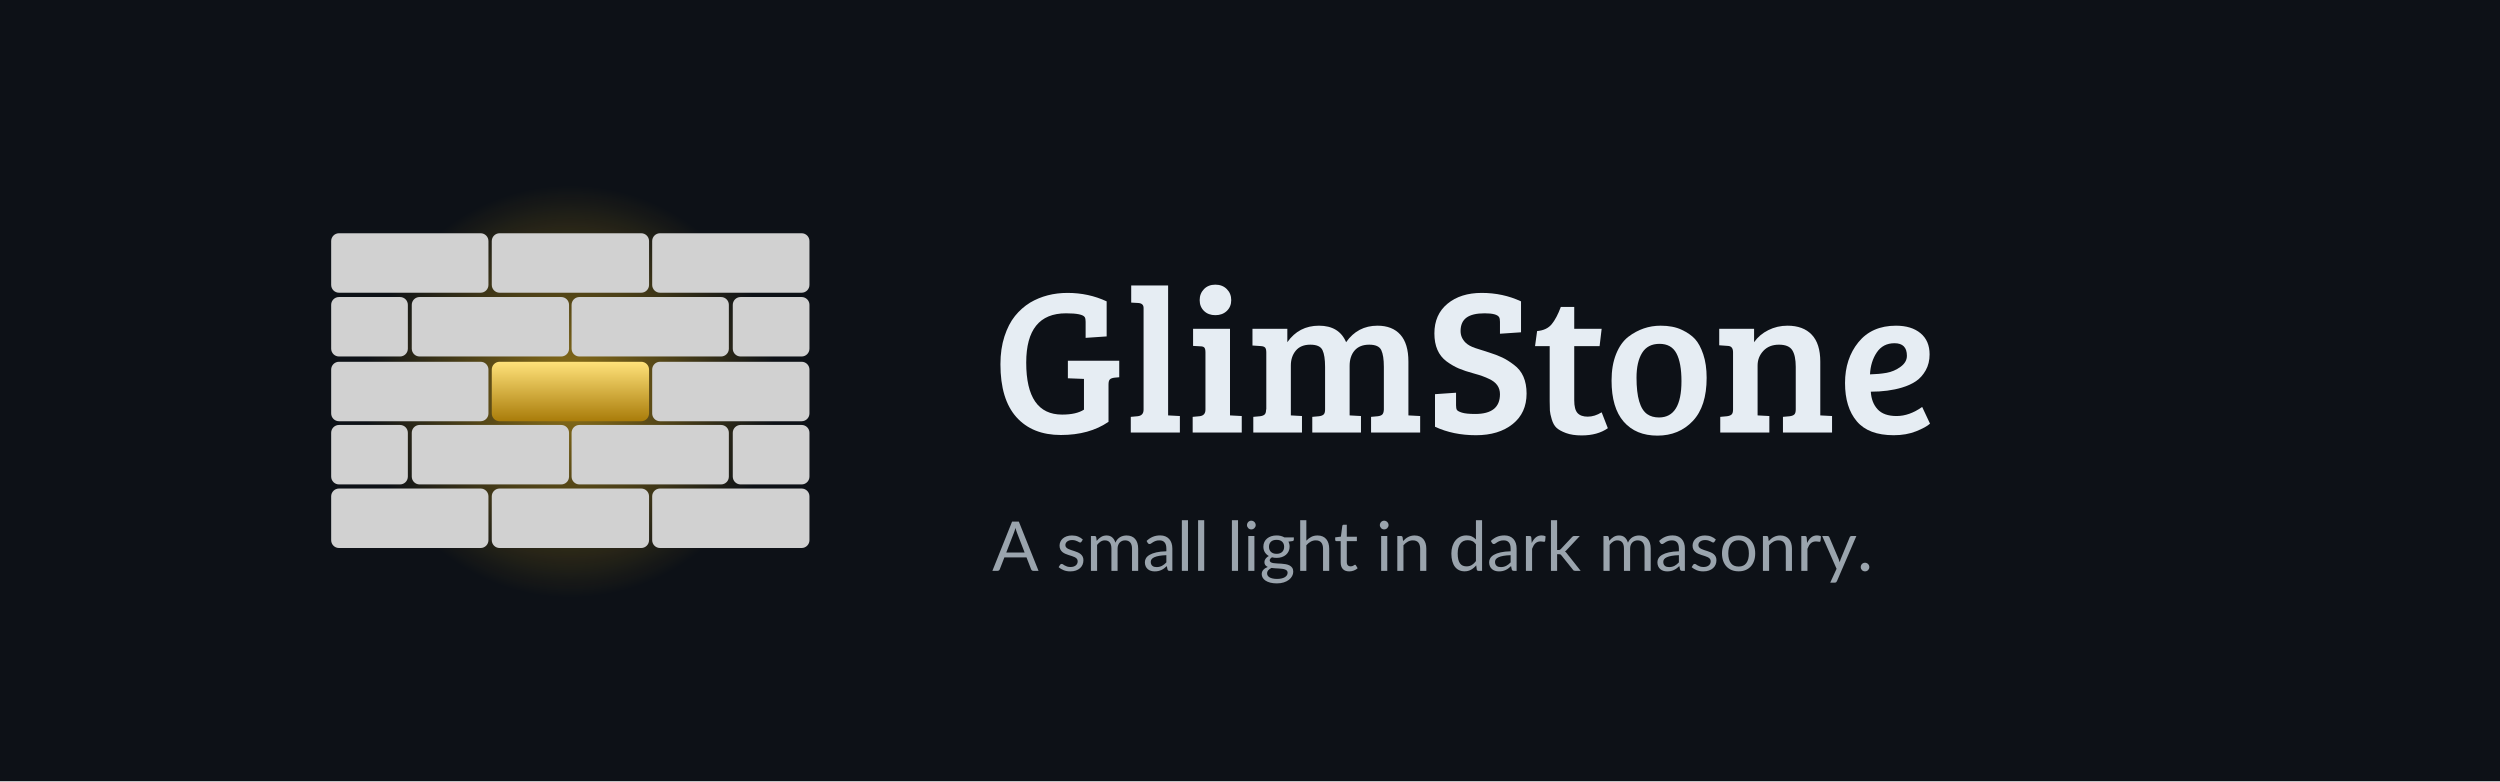
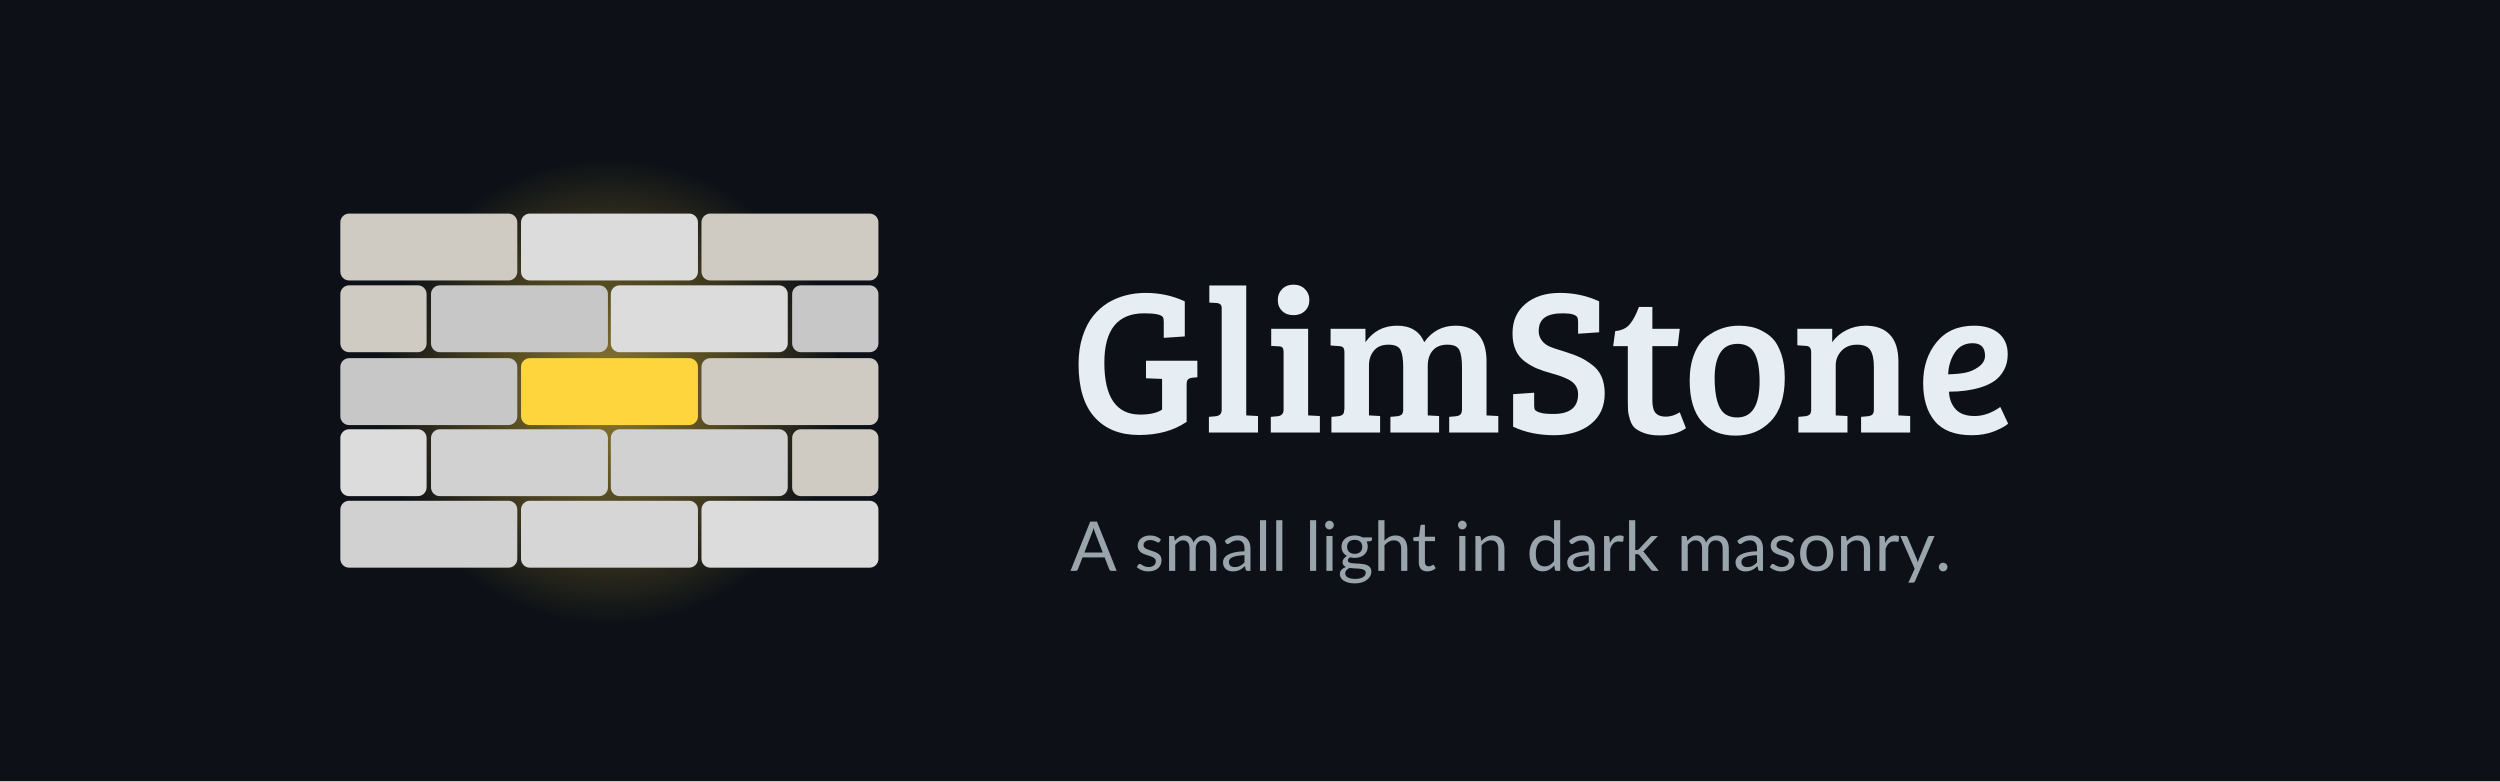
<svg xmlns="http://www.w3.org/2000/svg" width="1600" height="500" viewBox="0 0 1600 500">
  <rect width="1600" height="500" fill="#0d1117" />
-   <svg x="165.0" y="50.0" width="400" height="400" viewBox="0 0 319.5 319.5">
+   <svg x="165.0" y="25.0" width="450" height="450" viewBox="0 0 319.5 319.5">
    <defs>
      <radialGradient id="glow" cx="50%" cy="50%" r="50%">
-         <stop offset="0%" stop-color="#FCC419" stop-opacity="0.55" />
-         <stop offset="100%" stop-color="#FCC419" stop-opacity="0" />
+         <stop offset="0%" stop-color="#FFD53D" stop-opacity="0.55" />
+         <stop offset="100%" stop-color="#FFD53D" stop-opacity="0" />
      </radialGradient>
-       <linearGradient id="litBrick" x1="0%" y1="0%" x2="0%" y2="100%">
-         <stop offset="0%" stop-color="#ffe27a" />
-         <stop offset="100%" stop-color="#a97c0a" />
-       </linearGradient>
    </defs>
    <circle cx="159.8" cy="160.2" r="105.435" fill="url(#glow)" />
    <rect x="78.7" y="177.3" width="80.4" height="30.4" rx="4" ry="4" fill="#d1d1d1" />
-     <rect x="201.6" y="145" width="80.4" height="30.4" rx="4" ry="4" fill="#d1d1d1" />
-     <rect x="37.5" y="145" width="80.4" height="30.4" rx="4" ry="4" fill="#d1d1d1" />
+     <rect x="201.6" y="145" width="80.4" height="30.4" rx="4" ry="4" fill="#cfcac2" />
+     <rect x="37.5" y="145" width="80.4" height="30.4" rx="4" ry="4" fill="#c7c7c7" />
    <rect x="160.4" y="177.3" width="80.4" height="30.4" rx="4" ry="4" fill="#d1d1d1" />
    <rect x="37.5" y="209.8" width="80.4" height="30.4" rx="4" ry="4" fill="#d1d1d1" />
-     <rect x="119.6" y="209.8" width="80.4" height="30.4" rx="4" ry="4" fill="#d1d1d1" />
-     <rect x="201.6" y="209.8" width="80.4" height="30.4" rx="4" ry="4" fill="#d1d1d1" />
-     <rect x="37.5" y="177.3" width="39.2" height="30.4" rx="4" ry="4" fill="#d1d1d1" />
-     <rect x="242.8" y="177.3" width="39.2" height="30.4" rx="4" ry="4" fill="#d1d1d1" />
-     <rect x="78.7" y="111.9" width="80.4" height="30.4" rx="4" ry="4" fill="#d1d1d1" />
-     <rect x="160.4" y="111.9" width="80.4" height="30.4" rx="4" ry="4" fill="#d1d1d1" />
-     <rect x="37.5" y="79.3" width="80.4" height="30.4" rx="4" ry="4" fill="#d1d1d1" />
-     <rect x="201.6" y="79.3" width="80.4" height="30.4" rx="4" ry="4" fill="#d1d1d1" />
-     <rect x="119.6" y="79.3" width="80.4" height="30.4" rx="4" ry="4" fill="#d1d1d1" />
-     <rect x="37.5" y="111.9" width="39.2" height="30.4" rx="4" ry="4" fill="#d1d1d1" />
-     <rect x="242.8" y="111.9" width="39.2" height="30.4" rx="4" ry="4" fill="#d1d1d1" />
-     <rect x="119.6" y="145" width="80.4" height="30.4" rx="4" ry="4" fill="url(#litBrick)" />
+     <rect x="119.6" y="209.8" width="80.4" height="30.4" rx="4" ry="4" fill="#d6d6d6" />
+     <rect x="201.6" y="209.8" width="80.4" height="30.4" rx="4" ry="4" fill="#dcdcdc" />
+     <rect x="37.5" y="177.3" width="39.2" height="30.4" rx="4" ry="4" fill="#dcdcdc" />
+     <rect x="242.8" y="177.3" width="39.2" height="30.4" rx="4" ry="4" fill="#cfcac2" />
+     <rect x="78.7" y="111.9" width="80.4" height="30.4" rx="4" ry="4" fill="#c7c7c7" />
+     <rect x="160.4" y="111.9" width="80.4" height="30.4" rx="4" ry="4" fill="#dcdcdc" />
+     <rect x="37.5" y="79.3" width="80.4" height="30.4" rx="4" ry="4" fill="#cfcac2" />
+     <rect x="201.6" y="79.3" width="80.4" height="30.4" rx="4" ry="4" fill="#cfcac2" />
+     <rect x="119.6" y="79.3" width="80.4" height="30.4" rx="4" ry="4" fill="#dcdcdc" />
+     <rect x="37.5" y="111.9" width="39.2" height="30.4" rx="4" ry="4" fill="#cfcac2" />
+     <rect x="242.8" y="111.9" width="39.2" height="30.4" rx="4" ry="4" fill="#c7c7c7" />
+     <rect x="119.6" y="145" width="80.4" height="30.4" rx="4" ry="4" fill="#FFD53D" />
  </svg>
  <g fill="#e6edf3">
-     <g transform="translate(635.00,276.82)">
+     <g transform="translate(685.00,276.82)">
      <path d="M74.45-30.76L74.45-6.86Q62.17 1.58 43.96 1.58Q25.74 1.58 15.51-9.83Q5.28-21.25 5.28-43.69Q5.28-53.59 7.85-61.51Q10.43-69.43 14.59-74.58Q18.74-79.73 24.29-83.16Q34.85-89.36 48.25-89.36Q61.64-89.36 73.26-83.95L73.26-61.51L59.80-60.59L59.80-70.88Q59.80-72.86 59.27-73.79Q57.82-76.30 47.26-76.30Q21.78-76.30 21.78-44.75Q21.78-11.48 44.75-11.48Q53.86-11.48 58.74-14.65L58.74-34.32L58.61-34.32L48.44-34.72L48.44-45.94L81.31-45.94L81.31-35.38L78.28-35.11Q76.16-34.85 75.31-33.99Q74.45-33.13 74.45-30.76" />
    </g>
-     <g transform="translate(719.61,276.82)">
+     <g transform="translate(769.61,276.82)">
      <path d="M4.36-94.12L27.98-94.12L27.98-10.96L35.51-10.56L35.51 0L4.09 0L4.09-10.03L8.45-10.43Q12.28-10.82 12.28-14.65L12.28-79.73Q12.28-82.63 8.98-82.90L4.36-83.16" />
    </g>
-     <g transform="translate(758.95,276.82)">
+     <g transform="translate(808.95,276.82)">
      <path d="M4.62-66.40L28.25-66.40L28.25-10.96L35.77-10.56L35.77 0L4.36 0L4.36-10.03L8.71-10.43Q12.54-10.82 12.54-14.65L12.54-51.35Q12.54-53.59 11.81-54.38Q11.09-55.18 9.24-55.18L4.62-55.44L4.62-66.40M11.62-77.81Q8.84-80.52 8.84-84.74Q8.84-88.97 11.62-91.81Q14.39-94.64 18.88-94.64Q23.36-94.64 26.20-91.81Q29.04-88.97 29.04-84.74Q29.04-80.52 26.20-77.81Q23.36-75.11 18.88-75.11Q14.39-75.11 11.62-77.81" />
    </g>
-     <g transform="translate(798.02,276.82)">
+     <g transform="translate(848.02,276.82)">
      <path d="M9.11-55.31L3.56-55.70L3.56-66.40L25.87-66.40L25.87-57.82Q33.26-68.38 46.13-68.38Q59-68.38 63.49-57.82Q70.88-68.38 83.56-68.38Q93.06-68.38 98.21-62.63Q103.36-56.89 103.36-45.41L103.36-10.96L110.88-10.56L110.88 0L79.46 0L79.46-10.03L83.82-10.43Q85.80-10.69 86.66-11.55Q87.52-12.41 87.65-14.65L87.65-41.98Q87.65-49.24 86-52.73Q84.35-56.23 78.28-56.23Q72.20-56.23 68.97-52.54Q65.74-48.84 65.74-42.64L65.74-10.96L73-10.56L73 0L41.84 0L41.84-10.03L46.20-10.43Q48.18-10.69 49.10-11.55Q50.03-12.41 50.03-14.78L50.03-41.98Q50.03-49.24 48.38-52.73Q46.73-56.23 40.59-56.23Q34.45-56.23 31.28-52.40Q28.12-48.58 28.12-42.90L28.12-10.96L35.24-10.56L35.24 0L4.09 0L4.09-10.03L8.45-10.43Q10.43-10.69 11.35-11.55Q12.28-12.41 12.28-14.78L12.41-14.78L12.41-51.22Q12.41-53.46 11.68-54.32Q10.96-55.18 9.11-55.31" />
    </g>
-     <g transform="translate(912.33,276.82)">
+     <g transform="translate(962.33,276.82)">
      <path d="M31.81-11.88Q47.65-11.88 47.65-24.55Q47.65-31.15 40.66-34.32Q36.96-36.17 31.09-37.75Q25.21-39.34 21.32-40.99Q17.42-42.64 13.46-45.54Q5.68-51.35 5.68-63.43Q5.68-75.50 14.06-82.43Q22.44-89.36 35.97-89.36Q49.50-89.36 61.12-83.95L61.12-64.15L47.65-63.23L47.65-70.88Q47.65-72.86 47.12-73.79Q45.67-76.30 37.82-76.30Q29.96-76.30 26.20-73.52Q22.44-70.75 22.44-64.94Q22.44-60.72 25.61-57.55Q27.72-55.44 31.88-54.05Q36.04-52.67 40.72-51.22Q45.41-49.76 49.04-48.05Q52.67-46.33 56.63-43.30Q64.68-37.36 64.68-24.95Q64.68-12.54 55.77-5.41Q46.86 1.72 32.27 1.72Q17.69 1.72 6.07-3.70L6.07-24.55L19.54-25.48L19.54-17.42Q19.54-15.44 20.06-14.52Q20.59-13.60 23.30-12.74Q26-11.88 31.81-11.88" />
    </g>
-     <g transform="translate(979.92,276.82)">
+     <g transform="translate(1029.92,276.82)">
      <path d="M19.01-80.39L27.59-80.39L27.59-66.40L45.14-66.40L43.82-55.31L27.59-55.31L27.59-20.59Q27.59-14.78 29.70-12.47Q31.81-10.16 36.23-10.16Q40.66-10.16 45.14-12.94L49.10-2.77Q42.50 1.85 32.34 1.85Q26.40 1.85 22.31 0.33Q18.22-1.19 16.24-3.04Q14.26-4.88 13.20-8.45Q12.14-12.01 12.01-14.06Q11.88-16.10 11.88-20.06L11.88-55.31L2.51-55.31L3.83-64.94Q10.03-65.47 13.20-69.37Q16.37-73.26 19.01-80.39" />
    </g>
-     <g transform="translate(1027.04,276.82)">
+     <g transform="translate(1077.04,276.82)">
      <path d="M34.72-9.64Q49.10-9.64 49.10-32.87Q49.10-44.62 45.87-50.69Q42.64-56.76 35.05-56.76Q27.46-56.76 23.89-50.95Q20.33-45.14 20.33-35.11Q20.33-16.50 27.19-11.75Q30.23-9.64 34.72-9.64M4.36-33.26Q4.36-43.03 7.26-50.23Q10.16-57.42 15.05-61.25Q24.42-68.38 35.77-68.38Q43.69-68.38 49.17-65.80Q54.65-63.23 57.75-59.86Q60.85-56.50 63.03-50.09Q65.21-43.69 65.21-34.98Q65.21-16.76 56.36-7.39Q47.52 1.98 33.73 1.98Q19.93 1.98 12.14-6.93Q4.36-15.84 4.36-33.26" />
    </g>
-     <g transform="translate(1096.74,276.82)">
+     <g transform="translate(1146.74,276.82)">
      <path d="M9.11-55.44L3.56-55.84L3.56-66.40L25.87-66.40L25.87-57.82Q29.30-62.70 34.98-65.54Q40.66-68.38 47.26-68.38Q57.29-68.38 62.77-62.63Q68.24-56.89 68.24-45.41L68.24-10.96L75.77-10.56L75.77 0L44.35 0L44.35-10.03L48.71-10.43Q50.69-10.69 51.61-11.55Q52.54-12.41 52.54-14.78L52.54-41.98Q52.54-49.24 50.29-52.73Q48.05-56.23 41.78-56.23Q35.51-56.23 31.81-52.27Q28.12-48.31 28.12-42.90L28.12-10.96L35.64-10.56L35.64 0L4.22 0L4.22-10.03L8.58-10.43Q10.56-10.69 11.48-11.55Q12.41-12.41 12.41-14.78L12.41-51.35Q12.41-55.31 9.11-55.44" />
    </g>
-     <g transform="translate(1175.94,276.82)">
+     <g transform="translate(1225.94,276.82)">
      <path d="M37.49-68.38Q47.39-68.38 53.20-63.56Q59-58.74 59-50.03Q59-44.22 56.50-39.80Q53.99-35.38 50.29-32.87Q46.60-30.36 41.32-28.78Q32.47-26.14 21.38-26.14Q21.78-19.14 25.74-14.85Q29.70-10.56 37.88-10.56Q46.07-10.56 54.25-16.37L59.27-5.68Q56.63-3.30 50.36-0.79Q44.09 1.72 36.04 1.72Q19.93 1.72 12.41-7.19Q4.88-16.10 4.88-31.68Q4.88-47.26 13.46-57.82Q22.04-68.38 37.49-68.38M31.48-38.21Q36.30-39.07 40.39-42.04Q44.48-45.01 44.48-49.10Q44.48-57.16 36.56-57.16Q29.17-57.16 25.21-51.28Q21.25-45.41 20.86-37.22Q26.66-37.36 31.48-38.21" />
    </g>
  </g>
  <g fill="#9aa4ad">
-     <g transform="translate(635.00,365.34)">
+     <g transform="translate(685.00,365.34)">
      <path d="M9-11.70L20.77-11.70L15.82-24.53Q15.60-25.10 15.36-25.86Q15.11-26.62 14.89-27.48Q14.43-25.70 13.95-24.51L9-11.70M17.05-31.53L29.66 0L26.36 0Q25.78 0 25.43-0.29Q25.08-0.57 24.90-1.01L21.96-8.62L7.81-8.62L4.86-1.01Q4.73-0.62 4.36-0.31Q3.98 0 3.43 0L0.13 0L12.74-31.53" />
    </g>
-     <g transform="translate(664.79,365.34)">
+     <g transform="translate(714.79,365.34)">
      <path d="" />
    </g>
-     <g transform="translate(676.05,365.34)">
+     <g transform="translate(726.05,365.34)">
      <path d="M16.96-20.04L16.08-18.61Q15.82-18.13 15.27-18.13Q14.94-18.13 14.52-18.37Q14.10-18.61 13.50-18.91Q12.89-19.21 12.06-19.46Q11.22-19.71 10.08-19.71Q9.09-19.71 8.29-19.46Q7.50-19.21 6.94-18.77Q6.38-18.33 6.08-17.74Q5.79-17.16 5.79-16.48Q5.79-15.62 6.28-15.05Q6.78-14.48 7.59-14.06Q8.40-13.64 9.44-13.32Q10.47-13 11.56-12.64Q12.65-12.28 13.68-11.84Q14.72-11.40 15.53-10.74Q16.35-10.08 16.84-9.12Q17.34-8.16 17.34-6.82Q17.34-5.28 16.79-3.97Q16.24-2.66 15.16-1.70Q14.08-0.75 12.52-0.20Q10.96 0.35 8.91 0.35Q6.58 0.35 4.69-0.41Q2.79-1.17 1.47-2.35L2.40-3.85Q2.57-4.14 2.82-4.29Q3.06-4.44 3.43-4.44Q3.83-4.44 4.27-4.14Q4.71-3.83 5.33-3.45Q5.96-3.08 6.86-2.77Q7.77-2.46 9.11-2.46Q10.25-2.46 11.11-2.76Q11.97-3.06 12.54-3.56Q13.11-4.07 13.39-4.73Q13.66-5.39 13.66-6.14Q13.66-7.06 13.17-7.67Q12.67-8.27 11.86-8.70Q11.04-9.13 10-9.45Q8.95-9.77 7.86-10.12Q6.78-10.47 5.73-10.92Q4.69-11.37 3.87-12.06Q3.06-12.74 2.56-13.74Q2.07-14.74 2.07-16.17Q2.07-17.45 2.60-18.62Q3.12-19.80 4.14-20.69Q5.15-21.58 6.62-22.11Q8.10-22.64 9.99-22.64Q12.19-22.64 13.94-21.95Q15.69-21.25 16.96-20.04" />
    </g>
-     <g transform="translate(695.10,365.34)">
+     <g transform="translate(745.10,365.34)">
      <path d="M7.04 0L3.10 0L3.10-22.29L5.46-22.29Q6.29-22.29 6.49-21.47L6.78-19.18Q8.01-20.70 9.55-21.67Q11.09-22.64 13.11-22.64Q15.36-22.64 16.75-21.38Q18.15-20.13 18.77-18Q19.25-19.21 20.01-20.09Q20.77-20.97 21.71-21.54Q22.66-22.11 23.73-22.37Q24.79-22.64 25.89-22.64Q27.65-22.64 29.03-22.08Q30.40-21.52 31.36-20.44Q32.32-19.36 32.82-17.79Q33.33-16.21 33.33-14.19L33.33 0L29.39 0L29.39-14.19Q29.39-16.81 28.25-18.16Q27.10-19.51 24.95-19.51Q23.98-19.51 23.11-19.17Q22.24-18.83 21.58-18.17Q20.92-17.51 20.54-16.51Q20.15-15.51 20.15-14.19L20.15 0L16.21 0L16.21-14.19Q16.21-16.87 15.14-18.19Q14.06-19.51 11.99-19.51Q10.54-19.51 9.31-18.73Q8.07-17.95 7.04-16.61" />
    </g>
-     <g transform="translate(731.29,365.34)">
+     <g transform="translate(781.29,365.34)">
      <path d="M15.18-5.41L15.18-10.03Q12.47-9.94 10.57-9.60Q8.67-9.26 7.47-8.71Q6.27-8.16 5.73-7.41Q5.19-6.67 5.19-5.74Q5.19-4.86 5.48-4.22Q5.76-3.59 6.26-3.18Q6.75-2.77 7.42-2.58Q8.10-2.40 8.87-2.40Q9.90-2.40 10.76-2.61Q11.62-2.82 12.38-3.21Q13.13-3.61 13.83-4.16Q14.52-4.71 15.18-5.41M3.23-17.89L2.53-19.14Q4.38-20.92 6.51-21.80Q8.65-22.68 11.24-22.68Q13.11-22.68 14.56-22.07Q16.02-21.45 17.01-20.35Q18-19.25 18.50-17.69Q19.01-16.13 19.01-14.26L19.01 0L17.27 0Q16.70 0 16.39-0.19Q16.08-0.37 15.91-0.92L15.47-3.04Q14.59-2.22 13.75-1.59Q12.91-0.97 11.99-0.54Q11.07-0.11 10.02 0.12Q8.98 0.35 7.70 0.35Q6.40 0.35 5.26-0.01Q4.11-0.37 3.27-1.10Q2.42-1.83 1.92-2.94Q1.43-4.05 1.43-5.57Q1.43-6.89 2.16-8.11Q2.88-9.33 4.51-10.27Q6.14-11.22 8.76-11.82Q11.37-12.43 15.18-12.52L15.18-14.26Q15.18-16.85 14.06-18.18Q12.94-19.51 10.78-19.51Q9.33-19.51 8.35-19.15Q7.37-18.79 6.65-18.34Q5.94-17.89 5.42-17.52Q4.91-17.16 4.40-17.16Q4-17.16 3.72-17.37Q3.43-17.58 3.23-17.89" />
    </g>
-     <g transform="translate(753.16,365.34)">
+     <g transform="translate(803.16,365.34)">
      <path d="M3.23-32.41L7.15-32.41L7.15 0L3.23 0" />
    </g>
-     <g transform="translate(763.55,365.34)">
+     <g transform="translate(813.55,365.34)">
      <path d="M3.23-32.41L7.15-32.41L7.15 0L3.23 0" />
    </g>
-     <g transform="translate(773.93,365.34)">
+     <g transform="translate(823.93,365.34)">
      <path d="" />
    </g>
-     <g transform="translate(785.19,365.34)">
+     <g transform="translate(835.19,365.34)">
      <path d="M3.23-32.41L7.15-32.41L7.15 0L3.23 0" />
    </g>
-     <g transform="translate(795.58,365.34)">
+     <g transform="translate(845.58,365.34)">
      <path d="M3.32-22.29L7.24-22.29L7.24 0L3.32 0L3.32-22.29M8.07-29.28Q8.07-28.71 7.84-28.21Q7.61-27.72 7.23-27.33Q6.84-26.95 6.32-26.73Q5.81-26.51 5.24-26.51Q4.66-26.51 4.17-26.73Q3.67-26.95 3.30-27.33Q2.93-27.72 2.71-28.21Q2.49-28.71 2.49-29.28Q2.49-29.85 2.71-30.37Q2.93-30.89 3.30-31.27Q3.67-31.66 4.17-31.88Q4.66-32.10 5.24-32.10Q5.81-32.10 6.32-31.88Q6.84-31.66 7.23-31.27Q7.61-30.89 7.84-30.37Q8.07-29.85 8.07-29.28" />
    </g>
-     <g transform="translate(806.14,365.34)">
+     <g transform="translate(856.14,365.34)">
      <path d="M10.87-10.89Q12.06-10.89 12.96-11.22Q13.86-11.55 14.48-12.14Q15.09-12.74 15.40-13.56Q15.71-14.39 15.71-15.38Q15.71-17.42 14.46-18.63Q13.22-19.84 10.87-19.84Q8.49-19.84 7.25-18.63Q6.01-17.42 6.01-15.38Q6.01-14.39 6.32-13.56Q6.64-12.74 7.26-12.14Q7.88-11.55 8.78-11.22Q9.68-10.89 10.87-10.89M17.93 1.21Q17.93 0.40 17.47-0.11Q17.01-0.62 16.22-0.90Q15.44-1.19 14.41-1.31Q13.38-1.43 12.22-1.50Q11.07-1.56 9.88-1.63Q8.69-1.69 7.59-1.85Q6.36-1.28 5.58-0.41Q4.80 0.46 4.80 1.63Q4.80 2.38 5.18 3.02Q5.57 3.67 6.36 4.15Q7.15 4.62 8.35 4.89Q9.55 5.17 11.18 5.17Q12.76 5.17 14.01 4.88Q15.27 4.60 16.14 4.07Q17.01 3.54 17.47 2.82Q17.93 2.09 17.93 1.21M15.86-21.41L21.91-21.41L21.91-19.95Q21.91-19.23 20.99-19.03L18.46-18.70Q19.21-17.25 19.21-15.49Q19.21-13.86 18.58-12.53Q17.95-11.20 16.85-10.25Q15.75-9.31 14.21-8.80Q12.67-8.29 10.87-8.29Q9.31-8.29 7.92-8.67Q7.22-8.23 6.84-7.73Q6.47-7.24 6.47-6.73Q6.47-5.94 7.12-5.53Q7.77-5.13 8.82-4.95Q9.88-4.77 11.23-4.73Q12.58-4.69 14-4.59Q15.42-4.49 16.77-4.25Q18.13-4 19.18-3.45Q20.24-2.90 20.89-1.94Q21.54-0.97 21.54 0.57Q21.54 2 20.82 3.34Q20.11 4.69 18.77 5.73Q17.42 6.78 15.48 7.40Q13.53 8.03 11.09 8.03Q8.65 8.03 6.82 7.55Q4.99 7.06 3.78 6.25Q2.57 5.43 1.97 4.37Q1.36 3.30 1.36 2.13Q1.36 0.48 2.40-0.66Q3.43-1.80 5.24-2.49Q4.25-2.93 3.66-3.66Q3.08-4.40 3.08-5.65Q3.08-6.14 3.26-6.65Q3.43-7.17 3.79-7.69Q4.16-8.21 4.69-8.67Q5.21-9.13 5.92-9.48Q4.27-10.41 3.34-11.93Q2.42-13.46 2.42-15.49Q2.42-17.12 3.05-18.45Q3.67-19.78 4.80-20.71Q5.92-21.65 7.47-22.15Q9.02-22.66 10.87-22.66Q12.32-22.66 13.57-22.34Q14.83-22.02 15.86-21.41" />
    </g>
-     <g transform="translate(829.02,365.34)">
+     <g transform="translate(879.02,365.34)">
      <path d="M7.04-32.41L7.04-19.32Q8.47-20.83 10.21-21.74Q11.95-22.64 14.21-22.64Q16.04-22.64 17.43-22.03Q18.83-21.43 19.77-20.32Q20.70-19.21 21.19-17.64Q21.67-16.08 21.67-14.19L21.67 0L17.73 0L17.73-14.19Q17.73-16.72 16.58-18.12Q15.42-19.51 13.07-19.51Q11.33-19.51 9.82-18.68Q8.32-17.84 7.04-16.41L7.04 0L3.10 0L3.10-32.41" />
    </g>
-     <g transform="translate(853.57,365.34)">
+     <g transform="translate(903.57,365.34)">
      <path d="M9.94 0.35Q7.30 0.35 5.88-1.12Q4.47-2.60 4.47-5.37L4.47-19.01L1.78-19.01Q1.43-19.01 1.19-19.22Q0.95-19.43 0.95-19.87L0.95-21.43L4.60-21.89L5.50-28.78Q5.57-29.11 5.80-29.31Q6.03-29.52 6.40-29.52L8.38-29.52L8.38-21.85L14.83-21.85L14.83-19.01L8.38-19.01L8.38-5.63Q8.38-4.22 9.06-3.54Q9.75-2.86 10.82-2.86Q11.44-2.86 11.89-3.02Q12.34-3.19 12.67-3.39Q13-3.59 13.23-3.75Q13.46-3.92 13.64-3.92Q13.95-3.92 14.19-3.54L15.33-1.67Q14.32-0.73 12.89-0.19Q11.46 0.35 9.94 0.35" />
    </g>
-     <g transform="translate(869.34,365.34)">
+     <g transform="translate(919.34,365.34)">
      <path d="" />
    </g>
-     <g transform="translate(880.61,365.34)">
+     <g transform="translate(930.61,365.34)">
      <path d="M3.32-22.29L7.24-22.29L7.24 0L3.32 0L3.32-22.29M8.07-29.28Q8.07-28.71 7.84-28.21Q7.61-27.72 7.23-27.33Q6.84-26.95 6.32-26.73Q5.81-26.51 5.24-26.51Q4.66-26.51 4.17-26.73Q3.67-26.95 3.30-27.33Q2.93-27.72 2.71-28.21Q2.49-28.71 2.49-29.28Q2.49-29.85 2.71-30.37Q2.93-30.89 3.30-31.27Q3.67-31.66 4.17-31.88Q4.66-32.10 5.24-32.10Q5.81-32.10 6.32-31.88Q6.84-31.66 7.23-31.27Q7.61-30.89 7.84-30.37Q8.07-29.85 8.07-29.28" />
    </g>
-     <g transform="translate(891.17,365.34)">
+     <g transform="translate(941.17,365.34)">
      <path d="M6.49-21.47L6.80-19.05Q7.52-19.87 8.34-20.53Q9.15-21.19 10.06-21.66Q10.98-22.13 12-22.38Q13.02-22.64 14.21-22.64Q16.04-22.64 17.43-22.03Q18.83-21.43 19.77-20.32Q20.70-19.21 21.19-17.64Q21.67-16.08 21.67-14.19L21.67 0L17.73 0L17.73-14.19Q17.73-16.72 16.58-18.12Q15.42-19.51 13.07-19.51Q11.33-19.51 9.82-18.68Q8.32-17.84 7.04-16.41L7.04 0L3.10 0L3.10-22.29L5.46-22.29Q6.29-22.29 6.49-21.47" />
    </g>
-     <g transform="translate(915.72,365.34)">
+     <g transform="translate(965.72,365.34)">
      <path d="" />
    </g>
-     <g transform="translate(926.98,365.34)">
+     <g transform="translate(976.98,365.34)">
      <path d="M17.62-6.23L17.62-16.98Q16.52-18.46 15.25-19.04Q13.97-19.62 12.39-19.62Q9.28-19.62 7.61-17.40Q5.94-15.18 5.94-11.07Q5.94-8.89 6.31-7.34Q6.69-5.79 7.41-4.79Q8.14-3.78 9.20-3.32Q10.25-2.86 11.59-2.86Q13.53-2.86 14.97-3.74Q16.41-4.62 17.62-6.23M17.62-32.41L21.54-32.41L21.54 0L19.21 0Q18.37 0 18.15-0.81L17.80-3.52Q16.37-1.80 14.54-0.75Q12.72 0.31 10.32 0.31Q8.40 0.31 6.84-0.43Q5.28-1.17 4.18-2.60Q3.08-4.03 2.49-6.16Q1.89-8.29 1.89-11.07Q1.89-13.53 2.55-15.65Q3.21-17.78 4.44-19.34Q5.68-20.90 7.47-21.79Q9.26-22.68 11.51-22.68Q13.55-22.68 15.01-21.99Q16.48-21.30 17.62-20.06" />
    </g>
-     <g transform="translate(951.62,365.34)">
+     <g transform="translate(1001.62,365.34)">
      <path d="M15.18-5.41L15.18-10.03Q12.47-9.94 10.57-9.60Q8.67-9.26 7.47-8.71Q6.27-8.16 5.73-7.41Q5.19-6.67 5.19-5.74Q5.19-4.86 5.48-4.22Q5.76-3.59 6.26-3.18Q6.75-2.77 7.42-2.58Q8.10-2.40 8.87-2.40Q9.90-2.40 10.76-2.61Q11.62-2.82 12.38-3.21Q13.13-3.61 13.83-4.16Q14.52-4.71 15.18-5.41M3.23-17.89L2.53-19.14Q4.38-20.92 6.51-21.80Q8.65-22.68 11.24-22.68Q13.11-22.68 14.56-22.07Q16.02-21.45 17.01-20.35Q18-19.25 18.50-17.69Q19.01-16.13 19.01-14.26L19.01 0L17.27 0Q16.70 0 16.39-0.19Q16.08-0.37 15.91-0.92L15.47-3.04Q14.59-2.22 13.75-1.59Q12.91-0.97 11.99-0.54Q11.07-0.11 10.02 0.12Q8.98 0.35 7.70 0.35Q6.40 0.35 5.26-0.01Q4.11-0.37 3.27-1.10Q2.42-1.83 1.92-2.94Q1.43-4.05 1.43-5.57Q1.43-6.89 2.16-8.11Q2.88-9.33 4.51-10.27Q6.14-11.22 8.76-11.82Q11.37-12.43 15.18-12.52L15.18-14.26Q15.18-16.85 14.06-18.18Q12.94-19.51 10.78-19.51Q9.33-19.51 8.35-19.15Q7.37-18.79 6.65-18.34Q5.94-17.89 5.42-17.52Q4.91-17.16 4.40-17.16Q4-17.16 3.72-17.37Q3.43-17.58 3.23-17.89" />
    </g>
-     <g transform="translate(973.49,365.34)">
+     <g transform="translate(1023.49,365.34)">
      <path d="M6.56-21.21L6.82-17.82Q7.88-20.11 9.42-21.39Q10.96-22.68 13.18-22.68Q13.88-22.68 14.53-22.53Q15.18-22.37 15.69-22.04L15.40-19.12Q15.27-18.57 14.74-18.57Q14.43-18.57 13.84-18.70Q13.24-18.83 12.50-18.83Q11.44-18.83 10.62-18.52Q9.79-18.22 9.14-17.61Q8.49-17.01 7.97-16.11Q7.46-15.22 7.04-14.08L7.04 0L3.10 0L3.10-22.29L5.35-22.29Q5.98-22.29 6.23-22.04Q6.47-21.80 6.56-21.21" />
    </g>
-     <g transform="translate(989.51,365.34)">
+     <g transform="translate(1039.51,365.34)">
      <path d="M3.10-32.41L7.04-32.41L7.04-13.33L8.05-13.33Q8.49-13.33 8.79-13.45Q9.09-13.57 9.42-13.95L16.46-21.49Q16.76-21.87 17.11-22.08Q17.45-22.29 18.02-22.29L21.56-22.29L13.35-13.55Q12.76-12.80 12.08-12.39Q12.47-12.12 12.79-11.78Q13.11-11.44 13.40-11L22.11 0L18.61 0Q18.11 0 17.74-0.16Q17.38-0.33 17.12-0.77L9.79-9.90Q9.46-10.36 9.14-10.50Q8.82-10.65 8.16-10.65L7.04-10.65L7.04 0L3.10 0" />
    </g>
-     <g transform="translate(1011.86,365.34)">
+     <g transform="translate(1061.86,365.34)">
      <path d="" />
    </g>
-     <g transform="translate(1023.12,365.34)">
+     <g transform="translate(1073.12,365.34)">
      <path d="M7.04 0L3.10 0L3.10-22.29L5.46-22.29Q6.29-22.29 6.49-21.47L6.78-19.18Q8.01-20.70 9.55-21.67Q11.09-22.64 13.11-22.64Q15.36-22.64 16.75-21.38Q18.15-20.13 18.77-18Q19.25-19.21 20.01-20.09Q20.77-20.97 21.71-21.54Q22.66-22.11 23.73-22.37Q24.79-22.64 25.89-22.64Q27.65-22.64 29.03-22.08Q30.40-21.52 31.36-20.44Q32.32-19.36 32.82-17.79Q33.33-16.21 33.33-14.19L33.33 0L29.39 0L29.39-14.19Q29.39-16.81 28.25-18.16Q27.10-19.51 24.95-19.51Q23.98-19.51 23.11-19.17Q22.24-18.83 21.58-18.17Q20.92-17.51 20.54-16.51Q20.15-15.51 20.15-14.19L20.15 0L16.21 0L16.21-14.19Q16.21-16.87 15.14-18.19Q14.06-19.51 11.99-19.51Q10.54-19.51 9.31-18.73Q8.07-17.95 7.04-16.61" />
    </g>
-     <g transform="translate(1059.31,365.34)">
+     <g transform="translate(1109.31,365.34)">
      <path d="M15.18-5.41L15.18-10.03Q12.47-9.94 10.57-9.60Q8.67-9.26 7.47-8.71Q6.27-8.16 5.73-7.41Q5.19-6.67 5.19-5.74Q5.19-4.86 5.48-4.22Q5.76-3.59 6.26-3.18Q6.75-2.77 7.42-2.58Q8.10-2.40 8.87-2.40Q9.90-2.40 10.76-2.61Q11.62-2.82 12.38-3.21Q13.13-3.61 13.83-4.16Q14.52-4.71 15.18-5.41M3.23-17.89L2.53-19.14Q4.38-20.92 6.51-21.80Q8.65-22.68 11.24-22.68Q13.11-22.68 14.56-22.07Q16.02-21.45 17.01-20.35Q18-19.25 18.50-17.69Q19.01-16.13 19.01-14.26L19.01 0L17.27 0Q16.70 0 16.39-0.19Q16.08-0.37 15.91-0.92L15.47-3.04Q14.59-2.22 13.75-1.59Q12.91-0.97 11.99-0.54Q11.07-0.11 10.02 0.12Q8.98 0.35 7.70 0.35Q6.40 0.35 5.26-0.01Q4.11-0.37 3.27-1.10Q2.42-1.83 1.92-2.94Q1.43-4.05 1.43-5.57Q1.43-6.89 2.16-8.11Q2.88-9.33 4.51-10.27Q6.14-11.22 8.76-11.82Q11.37-12.43 15.18-12.52L15.18-14.26Q15.18-16.85 14.06-18.18Q12.94-19.51 10.78-19.51Q9.33-19.51 8.35-19.15Q7.37-18.79 6.65-18.34Q5.94-17.89 5.42-17.52Q4.91-17.16 4.40-17.16Q4-17.16 3.72-17.37Q3.43-17.58 3.23-17.89" />
    </g>
-     <g transform="translate(1081.18,365.34)">
+     <g transform="translate(1131.18,365.34)">
      <path d="M16.96-20.04L16.08-18.61Q15.82-18.13 15.27-18.13Q14.94-18.13 14.52-18.37Q14.10-18.61 13.50-18.91Q12.89-19.21 12.06-19.46Q11.22-19.71 10.08-19.71Q9.09-19.71 8.29-19.46Q7.50-19.21 6.94-18.77Q6.38-18.33 6.08-17.74Q5.79-17.16 5.79-16.48Q5.79-15.62 6.28-15.05Q6.78-14.48 7.59-14.06Q8.40-13.64 9.44-13.32Q10.47-13 11.56-12.64Q12.65-12.28 13.68-11.84Q14.72-11.40 15.53-10.74Q16.35-10.08 16.84-9.12Q17.34-8.16 17.34-6.82Q17.34-5.28 16.79-3.97Q16.24-2.66 15.16-1.70Q14.08-0.75 12.52-0.20Q10.96 0.35 8.91 0.35Q6.58 0.35 4.69-0.41Q2.79-1.17 1.47-2.35L2.40-3.85Q2.57-4.14 2.82-4.29Q3.06-4.44 3.43-4.44Q3.83-4.44 4.27-4.14Q4.71-3.83 5.33-3.45Q5.96-3.08 6.86-2.77Q7.77-2.46 9.11-2.46Q10.25-2.46 11.11-2.76Q11.97-3.06 12.54-3.56Q13.11-4.07 13.39-4.73Q13.66-5.39 13.66-6.14Q13.66-7.06 13.17-7.67Q12.67-8.27 11.86-8.70Q11.04-9.13 10-9.45Q8.95-9.77 7.86-10.12Q6.78-10.47 5.73-10.92Q4.69-11.37 3.87-12.06Q3.06-12.74 2.56-13.74Q2.07-14.74 2.07-16.17Q2.07-17.45 2.60-18.62Q3.12-19.80 4.14-20.69Q5.15-21.58 6.62-22.11Q8.10-22.64 9.99-22.64Q12.19-22.64 13.94-21.95Q15.69-21.25 16.96-20.04" />
    </g>
-     <g transform="translate(1100.23,365.34)">
+     <g transform="translate(1150.23,365.34)">
      <path d="M12.50-22.64Q14.94-22.64 16.90-21.82Q18.85-21.01 20.24-19.51Q21.63-18.02 22.36-15.89Q23.10-13.77 23.10-11.15Q23.10-8.51 22.36-6.40Q21.63-4.29 20.24-2.79Q18.85-1.30 16.90-0.49Q14.94 0.31 12.50 0.31Q10.03 0.31 8.06-0.49Q6.09-1.30 4.71-2.79Q3.32-4.29 2.59-6.40Q1.85-8.51 1.85-11.15Q1.85-13.77 2.59-15.89Q3.32-18.02 4.71-19.51Q6.09-21.01 8.06-21.82Q10.03-22.64 12.50-22.64M12.50-2.75Q15.80-2.75 17.42-4.96Q19.05-7.17 19.05-11.13Q19.05-15.11 17.42-17.34Q15.80-19.56 12.50-19.56Q10.82-19.56 9.58-18.99Q8.34-18.41 7.51-17.34Q6.69-16.26 6.28-14.68Q5.87-13.11 5.87-11.13Q5.87-7.17 7.51-4.96Q9.15-2.75 12.50-2.75" />
    </g>
-     <g transform="translate(1125.18,365.34)">
+     <g transform="translate(1175.18,365.34)">
      <path d="M6.49-21.47L6.80-19.05Q7.52-19.87 8.34-20.53Q9.15-21.19 10.06-21.66Q10.98-22.13 12-22.38Q13.02-22.64 14.21-22.64Q16.04-22.64 17.43-22.03Q18.83-21.43 19.77-20.32Q20.70-19.21 21.19-17.64Q21.67-16.08 21.67-14.19L21.67 0L17.73 0L17.73-14.19Q17.73-16.72 16.58-18.12Q15.42-19.51 13.07-19.51Q11.33-19.51 9.82-18.68Q8.32-17.84 7.04-16.41L7.04 0L3.10 0L3.10-22.29L5.46-22.29Q6.29-22.29 6.49-21.47" />
    </g>
-     <g transform="translate(1149.73,365.34)">
+     <g transform="translate(1199.73,365.34)">
      <path d="M6.56-21.21L6.82-17.82Q7.88-20.11 9.42-21.39Q10.96-22.68 13.18-22.68Q13.88-22.68 14.53-22.53Q15.18-22.37 15.69-22.04L15.40-19.12Q15.27-18.57 14.74-18.57Q14.43-18.57 13.84-18.70Q13.24-18.83 12.50-18.83Q11.44-18.83 10.62-18.52Q9.79-18.22 9.14-17.61Q8.49-17.01 7.97-16.11Q7.46-15.22 7.04-14.08L7.04 0L3.10 0L3.10-22.29L5.35-22.29Q5.98-22.29 6.23-22.04Q6.47-21.80 6.56-21.21" />
    </g>
-     <g transform="translate(1165.75,365.34)">
+     <g transform="translate(1215.75,365.34)">
      <path d="M19.23-22.29L22.33-22.29L9.90 6.58Q9.70 7.02 9.40 7.28Q9.11 7.55 8.49 7.55L5.59 7.55L9.66-1.30L0.46-22.29L3.85-22.29Q4.36-22.29 4.65-22.03Q4.95-21.78 5.06-21.47L11.02-7.44Q11.37-6.51 11.62-5.50Q11.92-6.53 12.28-7.46L18.06-21.47Q18.19-21.82 18.51-22.05Q18.83-22.29 19.23-22.29" />
    </g>
-     <g transform="translate(1188.43,365.34)">
+     <g transform="translate(1238.43,365.34)">
      <path d="M2.44-2.42Q2.44-2.99 2.65-3.50Q2.86-4 3.22-4.38Q3.59-4.75 4.09-4.97Q4.60-5.19 5.17-5.19Q5.74-5.19 6.25-4.97Q6.75-4.75 7.13-4.38Q7.50-4 7.72-3.50Q7.94-2.99 7.94-2.42Q7.94-1.83 7.72-1.33Q7.50-0.84 7.13-0.46Q6.75-0.09 6.25 0.12Q5.74 0.33 5.17 0.33Q4.60 0.33 4.09 0.12Q3.59-0.09 3.22-0.46Q2.86-0.84 2.65-1.33Q2.44-1.83 2.44-2.42" />
    </g>
  </g>
</svg>
